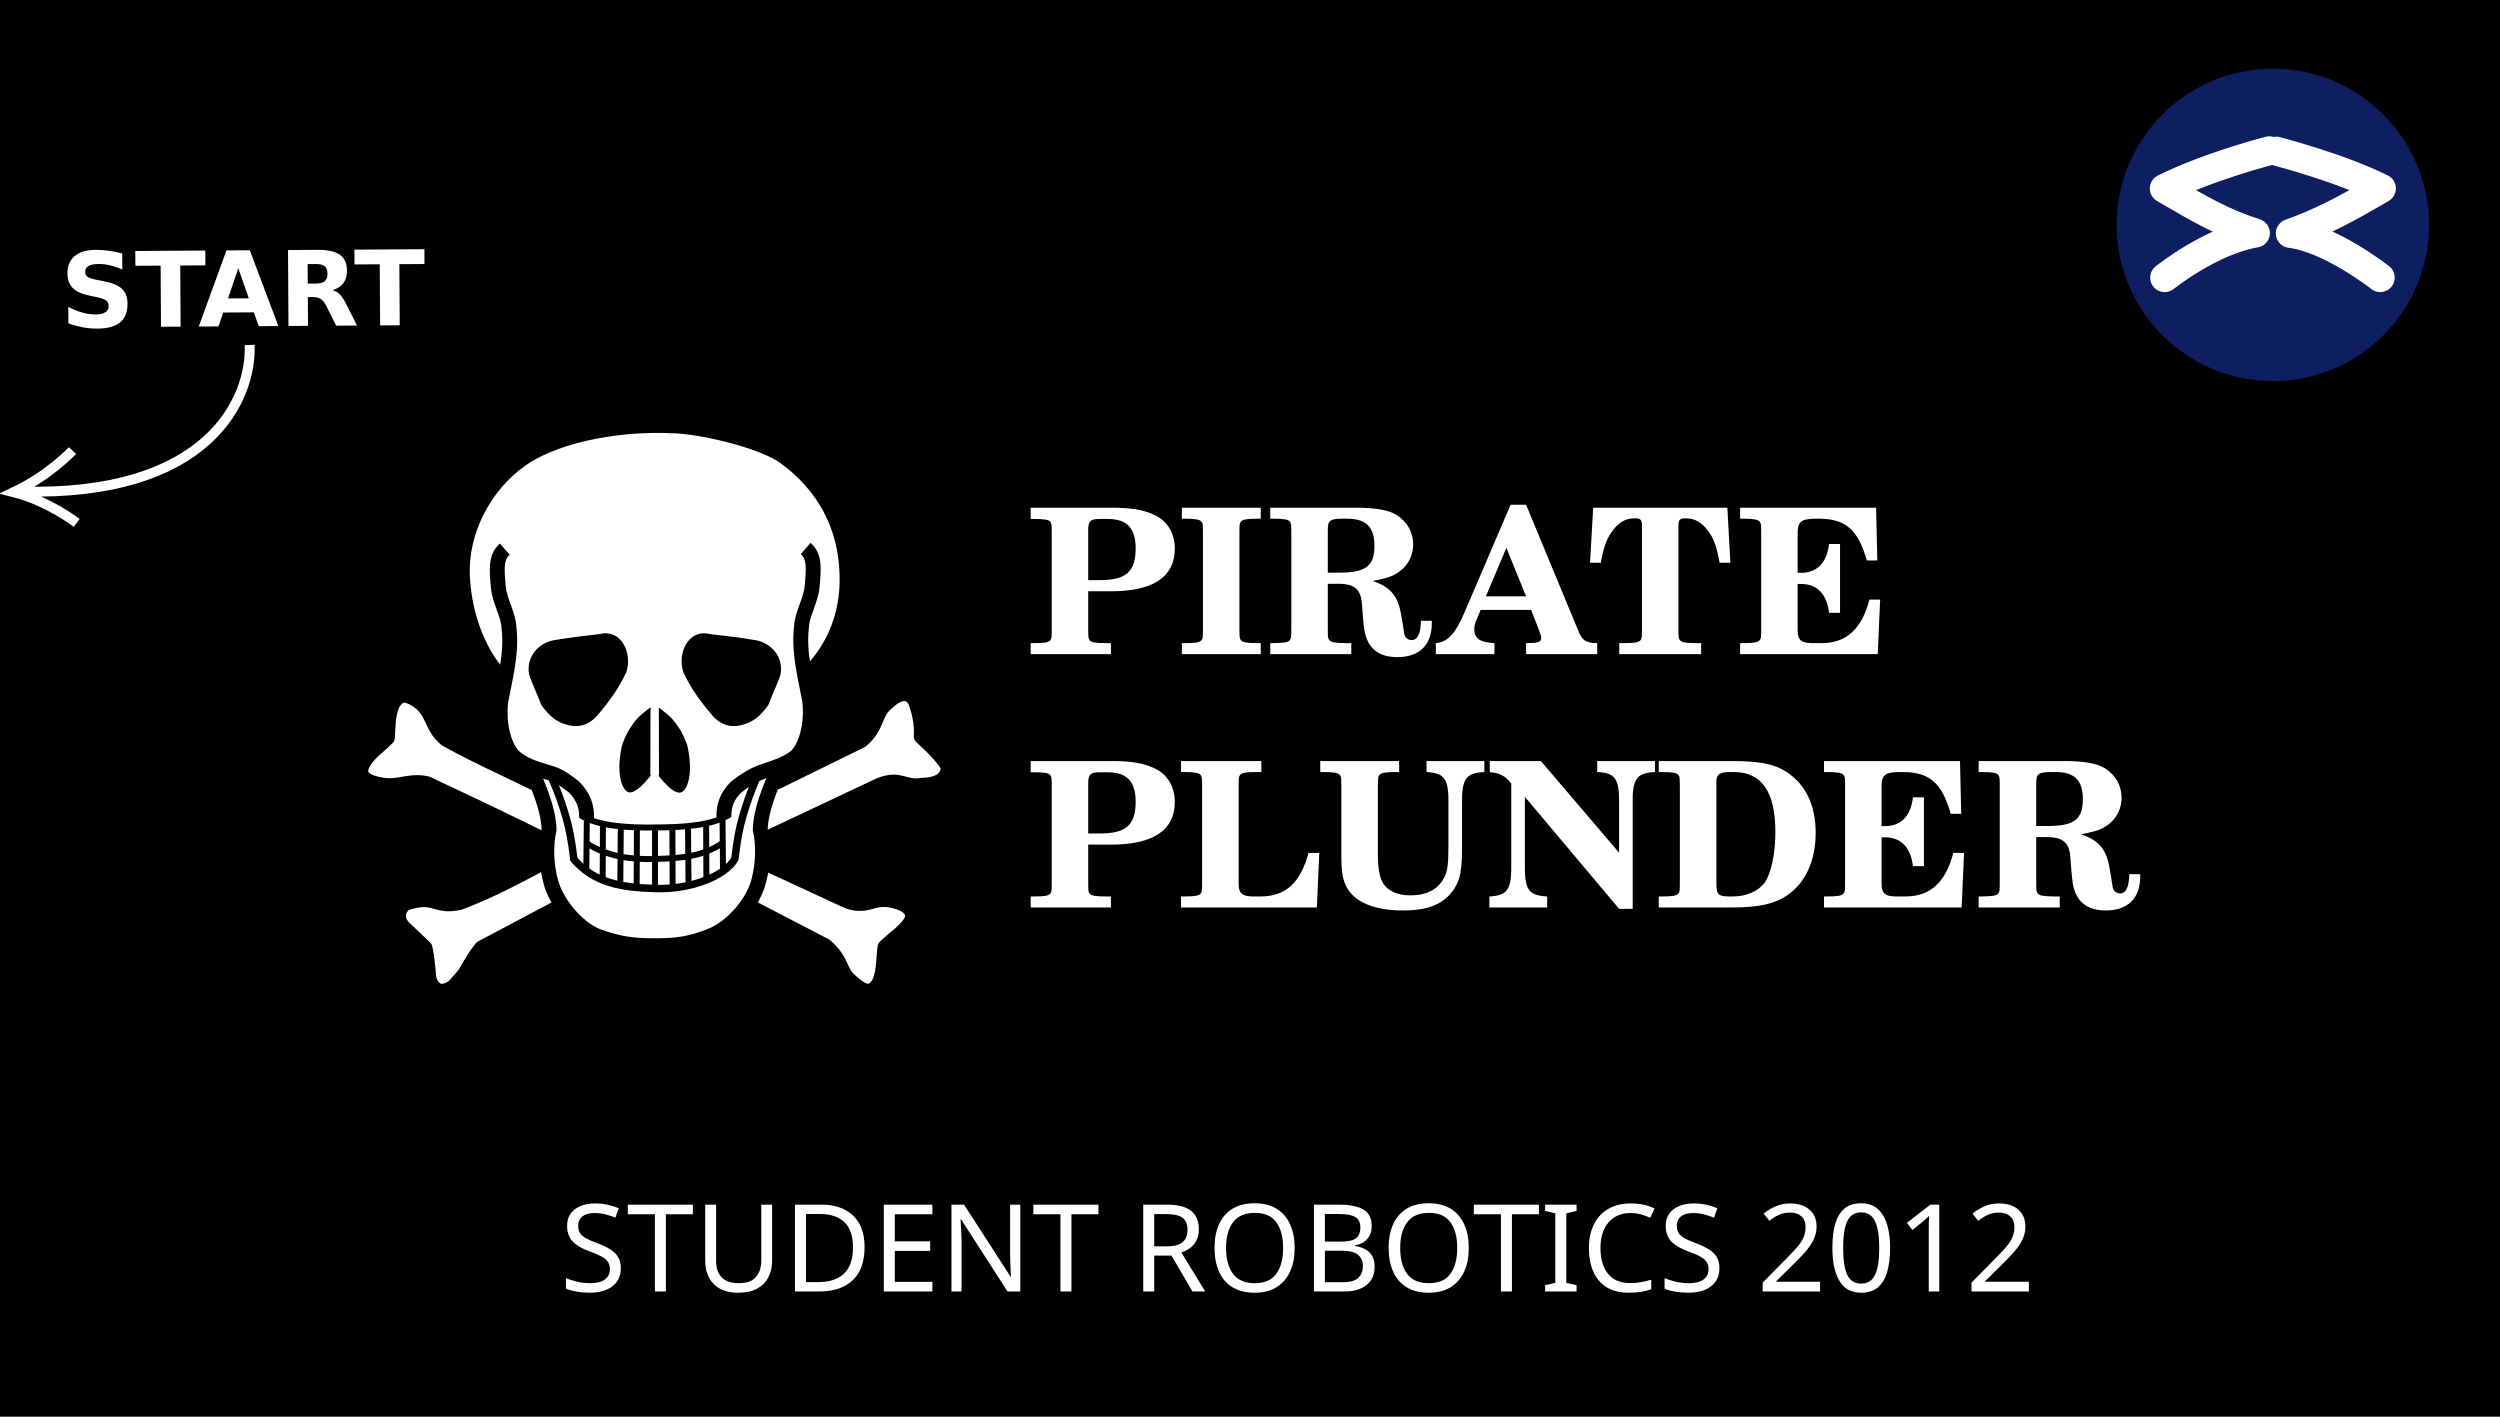
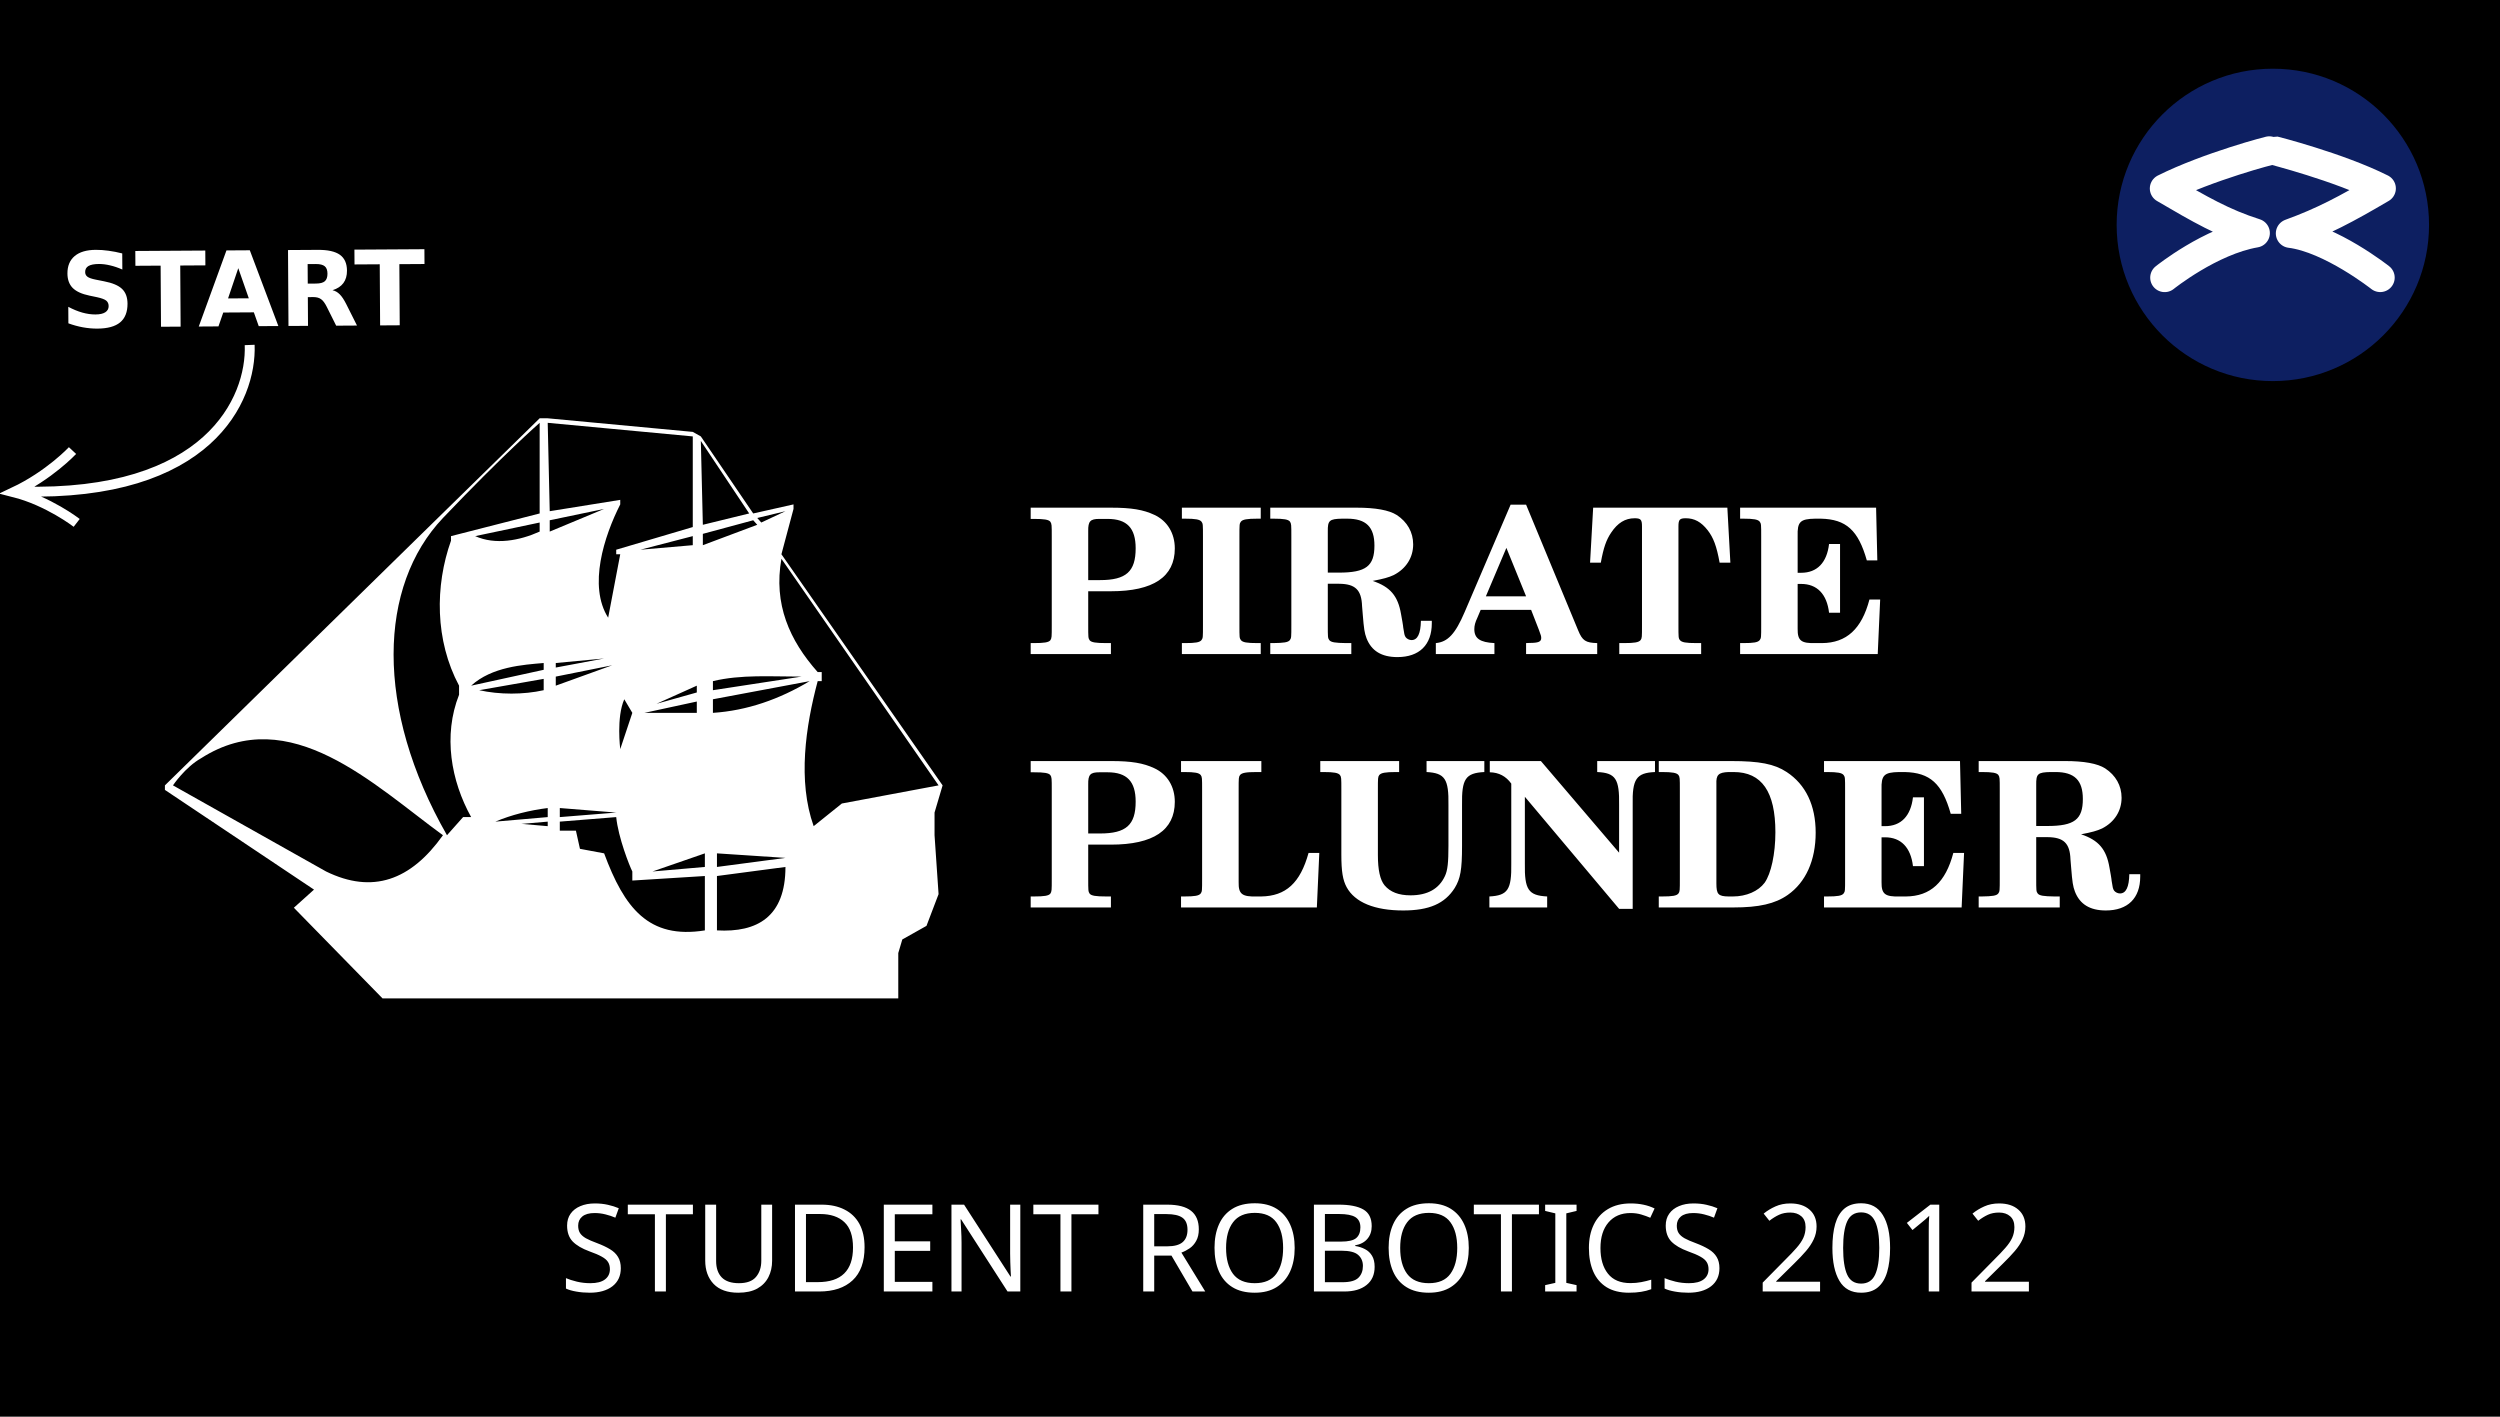
<svg xmlns="http://www.w3.org/2000/svg" width="480" height="272" id="svg2" version="1.1">
  <defs id="defs4" />
  <g id="layer1" transform="translate(0,-780.3622)">
    <rect style="fill:#000000;fill-opacity:1;stroke:none" id="rect3002" width="480" height="272" x="0" y="780.362" />
    <text xml:space="preserve" style="font-size:20px;font-style:normal;font-variant:normal;font-weight:normal;font-stretch:normal;line-height:125%;letter-spacing:0px;word-spacing:0px;fill:#ffffff;fill-opacity:1;stroke:none;font-family:Bitstream Vera Sans;-inkscape-font-specification:Bitstream Vera Sans" x="6.378" y="843.27" id="text3004" transform="matrix(0.999981,-0.00615963,0.00615963,0.999981,0,0)">
      <tspan id="tspan3006" x="6.378" y="843.27" style="font-weight:bold;fill:#ffffff;fill-opacity:1;-inkscape-font-specification:Bitstream Vera Sans Bold">START</tspan>
    </text>
    <flowRoot xml:space="preserve" id="flowRoot3784" style="fill:black;stroke:none;stroke-opacity:1;stroke-width:1px;stroke-linejoin:miter;stroke-linecap:butt;fill-opacity:1;font-family:Century Schoolbook L;font-style:normal;font-weight:normal;font-size:20px;line-height:125%;letter-spacing:0px;word-spacing:0px;-inkscape-font-specification:Century Schoolbook L;font-stretch:normal;font-variant:normal">
      <flowRegion id="flowRegion3786">
        <rect id="rect3788" width="1.071" height="23.571" x="103.929" y="173.071" />
      </flowRegion>
      <flowPara id="flowPara3790" />
    </flowRoot>
    <path style="fill:none;stroke:#ffffff;stroke-width:1.9;stroke-linecap:butt;stroke-linejoin:miter;stroke-miterlimit:4;stroke-opacity:1;stroke-dasharray:none" d="m 13.922,86.509 c 0,0 -4.423,4.748 -11.295,7.991 6.655,1.681 12.098,5.893 12.098,5.893 M 47.938,66.233 c 0.397,10.45 -7.935,29.158 -43.882,28.133" id="path4253" transform="translate(0,780.3622)" />
    <flowRoot xml:space="preserve" id="flowRoot3786" style="fill:black;stroke:none;stroke-opacity:1;stroke-width:1px;stroke-linejoin:miter;stroke-linecap:butt;fill-opacity:1;font-family:Century Schoolbook L;font-style:normal;font-weight:normal;font-size:20px;line-height:125%;letter-spacing:0px;word-spacing:0px;-inkscape-font-specification:Century Schoolbook L;font-stretch:normal;font-variant:normal">
      <flowRegion id="flowRegion3788">
        <rect id="rect3790" width="44.447" height="23.234" x="295.722" y="190.935" />
      </flowRegion>
      <flowPara id="flowPara3792" />
    </flowRoot>
    <flowRoot xml:space="preserve" id="flowRoot3794" style="fill:black;stroke:none;stroke-opacity:1;stroke-width:1px;stroke-linejoin:miter;stroke-linecap:butt;fill-opacity:1;font-family:Century Schoolbook L;font-style:normal;font-weight:normal;font-size:20px;line-height:125%;letter-spacing:0px;word-spacing:0px;-inkscape-font-specification:Century Schoolbook L;font-stretch:normal;font-variant:normal">
      <flowRegion id="flowRegion3796">
        <rect id="rect3798" width="55.053" height="23.739" x="295.217" y="190.935" />
      </flowRegion>
      <flowPara id="flowPara3800" />
    </flowRoot>
    <flowRoot xml:space="preserve" id="flowRoot3814" style="font-size:20px;font-style:normal;font-variant:normal;font-weight:normal;font-stretch:normal;line-height:125%;letter-spacing:0px;word-spacing:0px;fill:#ffffff;fill-opacity:1;stroke:none;font-family:Century Schoolbook L;-inkscape-font-specification:Century Schoolbook L" transform="translate(0,780.3622)">
      <flowRegion id="flowRegion3816">
        <rect id="rect3818" width="288.904" height="51.518" x="103.541" y="141.185" style="fill:#ffffff;fill-opacity:1" />
      </flowRegion>
      <flowPara id="flowPara3820" />
    </flowRoot>
    <flowRoot xml:space="preserve" id="flowRoot3828" style="font-size:20px;font-style:normal;font-variant:normal;font-weight:normal;font-stretch:normal;line-height:125%;letter-spacing:0px;word-spacing:0px;fill:#000000;fill-opacity:1;stroke:none;font-family:Century Schoolbook L;-inkscape-font-specification:Century Schoolbook L" transform="translate(0,780.3622)">
      <flowRegion id="flowRegion3830">
        <rect id="rect3832" width="45.709" height="46.467" x="38.386" y="165.429" />
      </flowRegion>
      <flowPara id="flowPara3834">sdfsd</flowPara>
    </flowRoot>
    <g transform="matrix(1.30854,0,0,1.30854,402.3639,789.5203)" id="g3787">
      <path d="M 48.918,26 A 22.918,22.918 0 0 1 3.082,26 22.918,22.918 0 1 1 48.918,26 z" id="path3205" style="fill:#0d1f61;fill-opacity:1;fill-rule:nonzero;stroke:none" />
      <path d="m 10.129,33.741 c 0,0 6.713,-5.404 13.311,-6.542 -4.665,-1.479 -8.135,-3.47 -13.368,-6.542 6.371,-3.186 15.727,-5.682 15.879,-5.625 0.152,0.057 9.605,2.433 15.977,5.618 -5.233,3.072 -8.533,4.835 -13.368,6.599 5.916,0.74 13.197,6.485 13.197,6.485" id="path3255" style="fill:none;stroke:#ffffff;stroke-width:4.246;stroke-linecap:round;stroke-linejoin:round;stroke-miterlimit:4;stroke-opacity:1;stroke-dasharray:none" />
    </g>
    <text xml:space="preserve" style="font-size:23.362px;font-style:normal;font-variant:normal;font-weight:500;font-stretch:normal;line-height:125%;letter-spacing:0px;word-spacing:0px;fill:#ffffff;fill-opacity:1;stroke:none;font-family:CMU Sans Serif;-inkscape-font-specification:CMU Sans Serif Medium" x="107.476" y="1028.328" id="text3046">
      <tspan id="tspan3048" x="107.476" y="1028.328" style="font-style:normal;font-variant:normal;font-weight:normal;font-stretch:normal;fill:#ffffff;fill-opacity:1;font-family:Eurostile;-inkscape-font-specification:Eurostile">STUDENT ROBOTICS 2012</tspan>
    </text>
-     <g id="g4236" transform="translate(-53.73571,14.27276)">
-       <text id="text3818" y="891.676" x="250.688" style="font-size:17.026px;font-style:italic;font-variant:normal;font-weight:normal;font-stretch:normal;text-align:start;line-height:125%;letter-spacing:0px;word-spacing:0px;text-anchor:start;fill:#ffffff;fill-opacity:1;stroke:none;font-family:Century Schoolbook L;-inkscape-font-specification:Century Schoolbook L Italic" xml:space="preserve">
-         <tspan id="tspan3826" style="font-size:38.917px;font-style:normal;font-variant:normal;font-weight:bold;font-stretch:normal;text-align:start;text-anchor:start;fill:#ffffff;fill-opacity:1;font-family:Century Schoolbook L;-inkscape-font-specification:Century Schoolbook L Bold" y="891.676" x="250.688">PIRATE</tspan>
-         <tspan id="tspan3834" style="font-size:38.917px;font-style:normal;font-variant:normal;font-weight:bold;font-stretch:normal;text-align:start;text-anchor:start;fill:#ffffff;fill-opacity:1;font-family:Century Schoolbook L;-inkscape-font-specification:Century Schoolbook L Bold" y="940.323" x="250.688">PLUNDER</tspan>
-       </text>
-       <g transform="matrix(0.228871,0,0,0.228871,120.9819,845.8332)" id="g3994">
-         <path d="m 335.403,412.269 0,0 63.276,32.886 c 14.986,13.044 11.24,21.924 21.647,29.973 10.268,9.436 16.79,10.962 22.895,2.082 4.857,-10.13 3.886,-20.26 5.413,-31.222 7.076,-6.799 12.905,-10.268 18.733,-17.067 6.383,-7.077 6.104,-14.154 -3.748,-19.149 -8.187,-3.33 -15.957,-4.996 -25.809,-2.082 -6.245,1.943 -12.905,3.053 -21.23,-0.416 l -68.272,-31.638 -194.088,-67.283 c -26.1,-12.756 -47.784,-22.274 -73.59,-36.501 -14.031,-11.186 -9.517,-23.844 -26.492,-34.146 -7.457,-3.728 -12.854,-5.396 -18.839,4.71 -3.827,9.028 -3.532,18.643 -4.121,27.965 -6.672,7.162 -14.227,11.382 -19.722,20.311 -7.948,12.756 4.121,16.975 10.597,18.545 18.446,4.611 25.118,-3.729 42.093,-0.295 33.067,15.405 66.427,31.398 98.316,47.097 z" style="fill:#ffffff;stroke:#000000;stroke-width:12.5;stroke-linejoin:round" id="path3936" />
-         <path d="m 349.557,354.821 0,0 94.497,-44.542 c 17.9,-7.077 20.398,2.914 36.217,0 12.072,-0.139 22.063,-4.856 21.231,-16.234 -6.106,-9.021 -11.796,-14.71 -22.48,-24.562 0.555,-10.546 -1.388,-20.676 -5.412,-30.805 -4.163,-5.967 -11.656,-8.604 -22.895,2.081 -11.379,8.603 -7.772,20.121 -22.064,32.054 -23.312,11.517 -44.542,21.786 -70.352,34.552 l -196.487,67.855 c -22.757,12.072 -43.432,23.311 -69.519,33.302 -21.231,5.273 -20.398,-7.77 -46.208,0.833 -7.354,5.828 -7.216,14.153 -1.249,20.397 6.938,6.8 11.795,11.102 17.901,17.069 1.943,8.603 2.22,15.957 3.33,26.225 4.163,12.628 13.321,11.934 21.23,5.829 3.469,-4.302 7.771,-8.187 10.407,-12.905 3.608,-6.244 7.632,-13.321 12.489,-19.149 l 62.859,-33.303 z" style="fill:#ffffff;stroke:#000000;stroke-width:12.5;stroke-linejoin:round" id="path3938" />
-         <path d="m 128.498,221.561 c -19.136,-18.603 -32.51,-50.888 -34.366,-85.752 -2.015,-38.42 18.218,-76.57 48.537,-98.319 33.969,-23.909 90.766,-30.522 126.082,-28.738 23.921,0.017 77.206,12.42 96.015,26.428 32.994,23.99 50.688,58.04 51.914,96.85 1.813,38.983 -14.606,68.675 -34.711,87.206" style="fill:#ffffff;stroke:#000000;stroke-width:12.5" id="path3940" />
-         <path d="m 130.4,215 c 0,0 -23.13,70.03 21.44,81.97 l 16.25,93.66 c 17.15,73.72 154.4,73.77 174.6,0 l 16.25,-93.66 c 45.7,-12.2 22.5,-82 22.5,-82 z" style="fill:#ffffff" id="path3942" />
-         <path d="m 129.662,112.267 c -7.752,6.782 -6.774,16.977 -5.378,32.192 1.102,11.56 8.478,22.939 8.866,33.5 2.712,22.285 -3.876,44.57 -6.977,62.786 -2.132,20.928 3.877,38.95 11.628,45.926 7.751,6.88 17.756,9.729 28.268,12.936 9.551,2.498 14.504,6.842 21.728,12.228 8.606,9.137 10.659,16.694 10.465,25.996" style="fill:none;stroke:#000000;stroke-width:12.5" id="path3944" />
-         <path d="m 382.061,111.686 c 7.752,6.782 6.774,16.977 5.378,32.192 -1.102,11.56 -8.478,22.939 -8.866,33.5 -2.712,22.285 3.876,44.57 6.977,62.786 2.132,20.928 -3.877,38.95 -11.628,45.926 -7.751,6.88 -21.937,10.575 -28.268,12.936 -7.377,2.581 -14.92,7.258 -21.728,12.644 -8.19,7.888 -10.659,16.278 -10.465,25.58" style="fill:none;stroke:#000000;stroke-width:12.5" id="path3946" />
-         <path d="m 151.821,296.959 c 6.938,16.79 14.292,33.164 14.986,50.37 -3.191,13.876 -2.22,30.25 1.249,43.294 4.441,17.9 21.786,39.13 39.132,46.207 17.761,6.452 28.862,8.118 48.704,8.118" style="fill:none;stroke:#000000;stroke-width:12.5" id="path3948" />
-         <path d="m 358.923,296.959 c -6.938,16.79 -14.292,33.164 -14.986,50.37 3.191,13.876 2.22,30.25 -1.249,43.294 -4.441,17.9 -21.994,38.506 -39.34,45.583 -17.345,7.077 -28.445,8.742 -48.288,8.742" style="fill:none;stroke:#000000;stroke-width:12.5" id="path3950" />
-         <path d="m 251.895,245.711 c -9.696,7.373 -11.853,9.849 -17.211,18.008 -1.939,3.149 -5.56,10.508 -6.55,15.445 -0.989,4.936 -1.73,12.098 -1.727,15.891 0.012,12.853 4.103,20.916 8.571,20.635 3.992,-0.458 9.072,-4.621 16.77,-14.076" style="stroke:#000000;stroke-width:1pt" id="path3952" />
-         <path d="m 258.877,245.919 c 9.696,7.373 11.853,9.849 17.211,18.008 1.939,3.149 5.56,10.508 6.55,15.445 0.989,4.936 1.73,12.098 1.727,15.891 -0.012,12.853 -4.103,20.916 -8.571,20.635 -3.992,-0.458 -9.072,-4.621 -16.77,-14.076" style="stroke:#000000;stroke-width:1pt" id="path3954" />
-         <path d="m 169.477,189.561 c 13.46,-2.359 26.503,-3.885 39.963,-5.411 17.623,-4.441 26.504,15.68 21.647,30.805 -6.105,13.46 -14.708,25.255 -24.56,36.633 -7.632,8.603 -16.724,9.995 -25.394,7.076 -6.998,-1.94 -13.461,-6.243 -20.399,-16.234 -3.052,-8.604 -5.688,-13.045 -9.574,-23.729 -3.052,-9.852 1.695,-24.6 18.317,-29.14 z" style="stroke:#000000;stroke-width:1pt" id="path3956" />
-         <path d="m 341.559,189.561 c -13.46,-2.359 -26.503,-3.885 -39.963,-5.411 -17.623,-4.441 -26.504,15.68 -21.647,30.805 6.105,13.46 14.708,25.255 24.56,36.633 7.632,8.603 16.724,9.995 25.394,7.076 6.998,-1.94 13.461,-6.243 20.399,-16.234 3.052,-8.604 5.688,-13.045 9.574,-23.729 3.052,-9.852 -1.695,-24.6 -18.317,-29.14 z" style="stroke:#000000;stroke-width:1pt" id="path3958" />
-         <path d="m 169.232,304.53 c 5.69,13.344 7.45,18.415 11.553,31.718 3.496,12.289 4.781,19.794 6.941,37.258" style="fill:none;stroke:#000000;stroke-width:6.25" id="path3960" />
-         <path d="m 341.086,303.794 c -5.69,13.344 -7.45,18.415 -11.553,31.718 -3.496,12.289 -4.781,19.794 -6.941,37.258" style="fill:none;stroke:#000000;stroke-width:6.25" id="path3962" />
-         <path d="m 193.516,335.732 c 14.718,9.027 40.161,10.419 62.956,10.009 25.394,-0.129 47.133,-1.963 61.409,-10.597" style="fill:none;stroke:#000000;stroke-width:5" id="path3964" />
-         <path d="m 198.667,359.282 c 16.238,10.204 35.334,13.708 57.326,12.878 22.842,-0.556 40.351,-2.478 56.001,-13.172" style="fill:none;stroke:#000000;stroke-width:5" id="path3966" />
-         <path d="m 186.893,371.644 c 17.367,20.948 41.608,24.585 69.173,25.315 29.519,1.077 59.166,-10.645 66.819,-25.314" style="fill:none;stroke:#000000;stroke-width:6.25" id="path3968" />
-         <path d="m 198.444,340.256 -0.416,41.212" style="stroke:#000000;stroke-width:5" id="path3970" />
-         <path d="m 211.973,344.627 -0.208,44.126" style="stroke:#000000;stroke-width:5" id="path3972" />
-         <path d="m 226.959,346.5 -0.416,46.208" style="stroke:#000000;stroke-width:5" id="path3974" />
-         <path d="m 240.489,347.541 -0.209,46.832" style="stroke:#000000;stroke-width:5" id="path3976" />
-         <path d="m 255.683,347.957 0,46.832" style="stroke:#000000;stroke-width:5" id="path3978" />
-         <path d="m 270.253,347.749 0.208,46.832" style="stroke:#000000;stroke-width:5" id="path3980" />
-         <path d="m 283.366,346.5 0.416,46" style="stroke:#000000;stroke-width:5" id="path3982" />
-         <path d="m 298.56,344.003 0.208,44.126" style="stroke:#000000;stroke-width:5" id="path3984" />
-         <path d="m 312.297,338.591 0.417,41.628" style="stroke:#000000;stroke-width:5" id="path3986" />
-       </g>
+     <text xml:space="preserve" style="font-size:17.026px;font-style:italic;font-variant:normal;font-weight:normal;font-stretch:normal;text-align:start;line-height:125%;letter-spacing:0px;word-spacing:0px;text-anchor:start;fill:#ffffff;fill-opacity:1;stroke:none;font-family:Century Schoolbook L;-inkscape-font-specification:Century Schoolbook L Italic" x="196.952" y="905.949" id="text3818">
+       <tspan x="196.952" y="905.949" style="font-size:38.917px;font-style:normal;font-variant:normal;font-weight:bold;font-stretch:normal;text-align:start;text-anchor:start;fill:#ffffff;fill-opacity:1;font-family:Century Schoolbook L;-inkscape-font-specification:Century Schoolbook L Bold" id="tspan3826">PIRATE</tspan>
+       <tspan x="196.952" y="954.596" style="font-size:38.917px;font-style:normal;font-variant:normal;font-weight:bold;font-stretch:normal;text-align:start;text-anchor:start;fill:#ffffff;fill-opacity:1;font-family:Century Schoolbook L;-inkscape-font-specification:Century Schoolbook L Bold" id="tspan3834">PLUNDER</tspan>
+     </text>
+     <g id="g3073" transform="matrix(0.4079692,0,0,0.4079692,31.66296,919.8299)" style="fill:#ffffff;fill-opacity:1">
+       <path d="M 176.363,-145 0,27.758 0,29.891 70.166,76.813 60.684,85.344 102.404,128 l 242.736,0 0,-21.328 1.896,-6.398 11.378,-6.398 5.689,-14.93 -1.896,-27.727 0,-10.664 L 366,27.758 290.145,-81.016 l 5.689,-21.328 0,-2.133 -18.964,4.266 -24.653,-36.258 -3.793,-2.133 -68.269,-6.398 -3.793,0 z m 0,2.133 0,42.656 -41.72,10.664 0,2.133 c -7.585,21.328 -7.585,46.922 3.793,68.25 l 0,4.266 c -7.585,19.195 -3.793,40.523 5.689,57.586 l -3.793,0 -7.585,8.531 c -34.135,-59.719 -32.238,-117.305 -1.896,-149.297 28.446,-29.859 45.513,-44.789 45.513,-44.789 z m 3.793,0 68.269,6.398 0,42.656 -36.031,10.664 0,2.133 1.896,0 -5.689,29.859 c -9.482,-14.93 -1.896,-38.391 5.689,-53.32 l 0,-2.133 -33.187,5.332 -0.948,-41.59 z m 72.062,8.531 22.756,34.125 -21.808,5.332 -0.948,-39.457 z m -45.513,31.992 -25.601,10.664 0,-5.332 25.601,-5.332 z m 85.337,1.066 -11.378,5.332 -1.896,-2.133 13.275,-3.199 z m -15.171,4.266 1.896,2.133 -25.601,9.598 0,-5.332 23.705,-6.398 z m -100.508,1.066 0,4.266 c -9.482,4.266 -20.86,6.398 -30.342,2.133 l 30.342,-6.398 z m 72.062,6.398 0,4.266 -24.653,2.133 24.653,-6.398 z m 41.72,10.664 73.959,106.641 -45.513,8.531 -13.275,10.664 c -7.586,-21.328 -3.793,-46.922 1.896,-68.25 l 1.896,0 0,-4.266 -1.896,0 c -13.275,-14.93 -20.86,-31.992 -17.067,-53.32 z m -83.44,46.922 -22.756,4.266 0,-2.133 22.756,-2.133 z m -28.446,2.133 0,3.199 -34.135,7.465 c 9.729,-8.905 24.516,-9.846 34.135,-10.664 z m 32.238,1.066 -26.549,9.598 0,-4.266 26.549,-5.332 z m -32.238,6.398 0,5.332 c -9.482,2.133 -20.86,2.133 -30.342,0 l 30.342,-5.332 z m 121.368,-1.066 -41.72,6.398 0,-4.266 c 13.275,-3.199 27.497,-2.133 41.72,-2.133 z m 3.793,2.133 c -14.223,8.531 -29.394,13.863 -45.513,14.93 l 0,-6.398 45.513,-8.531 z m -53.098,2.133 0,3.199 -18.964,5.332 18.964,-8.531 z m -34.135,6.398 3.793,6.398 -5.689,17.062 c 0,0 -1.896,-14.93 1.896,-23.461 z m 34.135,1.066 0,5.332 -24.653,0 24.653,-5.332 z M 130.85,51.219 C 115.679,72.547 97.663,78.945 75.855,68.281 L 3.793,27.758 c 0,0 5.689,-8.531 13.275,-12.797 41.72,-26.66 81.544,12.797 113.782,36.258 z m 49.306,-12.797 0,4.266 -24.653,2.133 c 7.585,-3.199 16.119,-5.332 24.653,-6.398 z m 5.689,0 26.549,2.133 -26.549,2.133 0,-4.266 z m 26.549,4.266 c 0.948,9.598 6.292,23.076 7.585,25.594 l 0,4.266 34.135,-2.133 0,25.594 C 227.565,100.273 216.187,85.344 206.705,59.75 l -11.378,-2.133 -1.896,-8.531 -7.585,0 0,-4.266 26.549,-2.133 z m -32.238,2.133 0,2.133 -12.326,-1.066 12.326,-1.066 z m 73.959,14.93 0,6.398 -24.653,2.133 24.653,-8.531 z m 5.689,0 32.238,2.133 -32.238,4.266 0,-6.398 z m 32.238,6.398 c 0,23.461 -13.275,30.926 -32.238,29.859 l 0,-25.594 32.238,-4.266 z" id="path12357" style="fill:#ffffff;fill-opacity:1" />
    </g>
  </g>
</svg>
